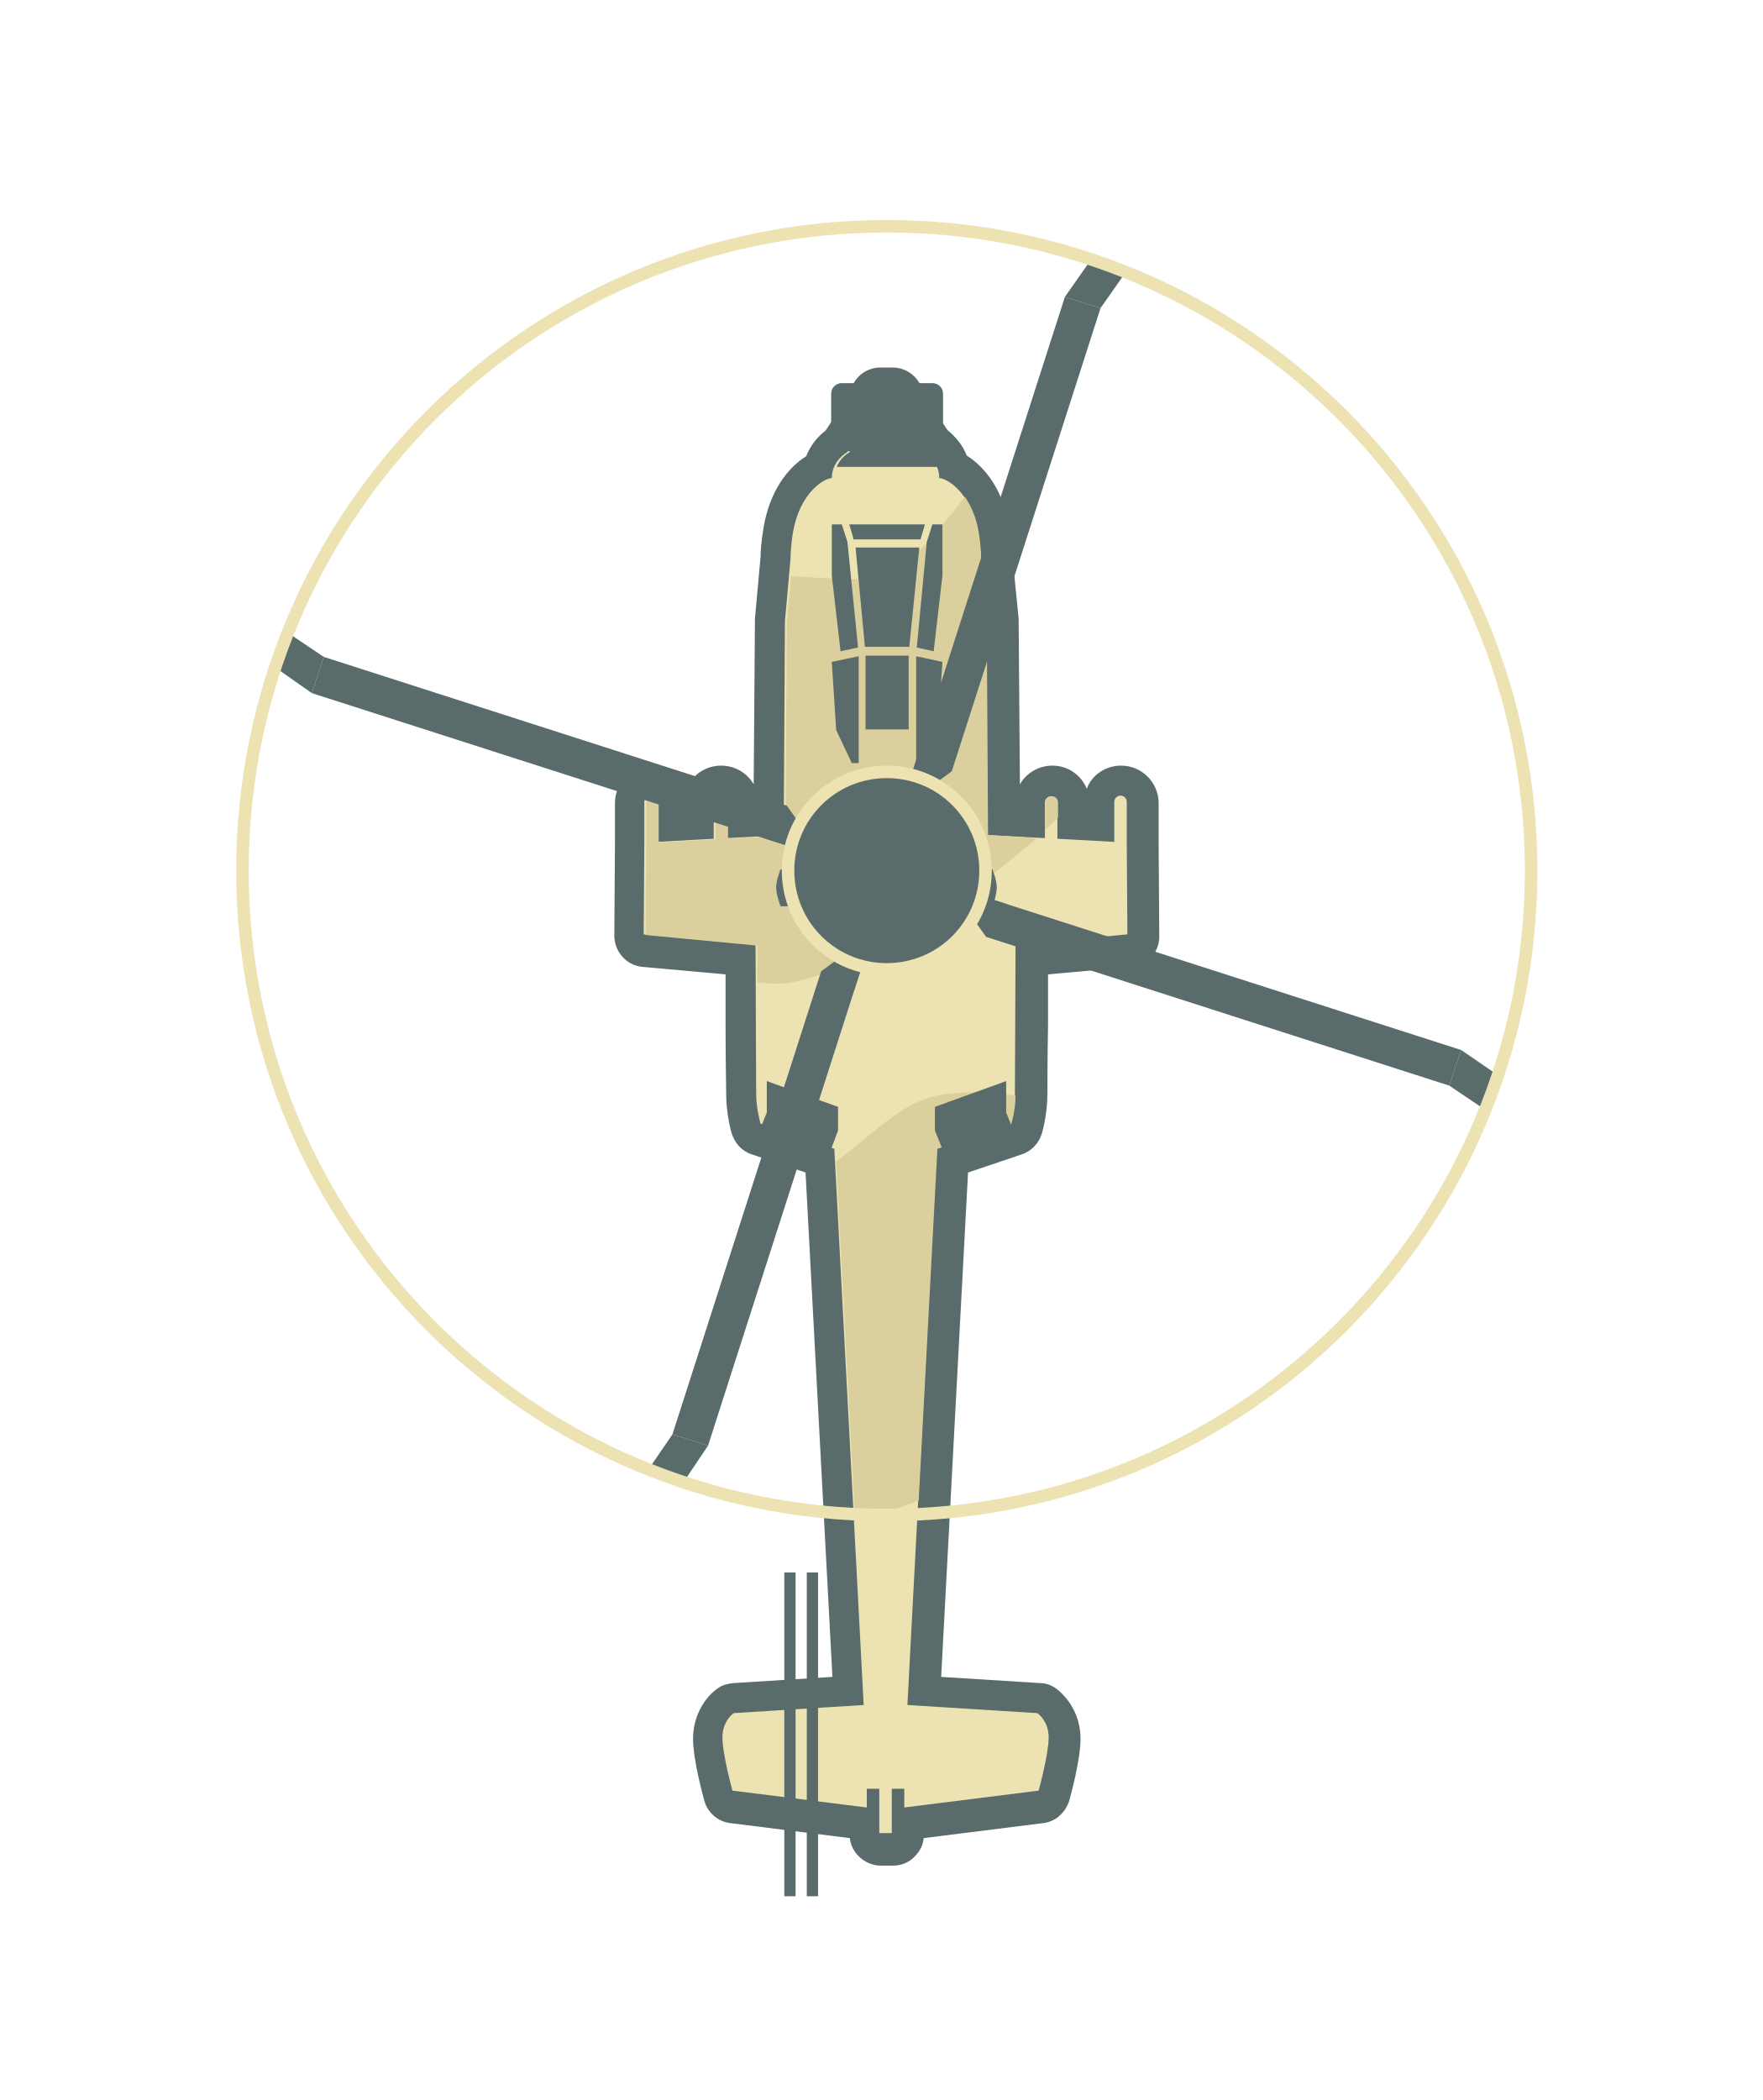
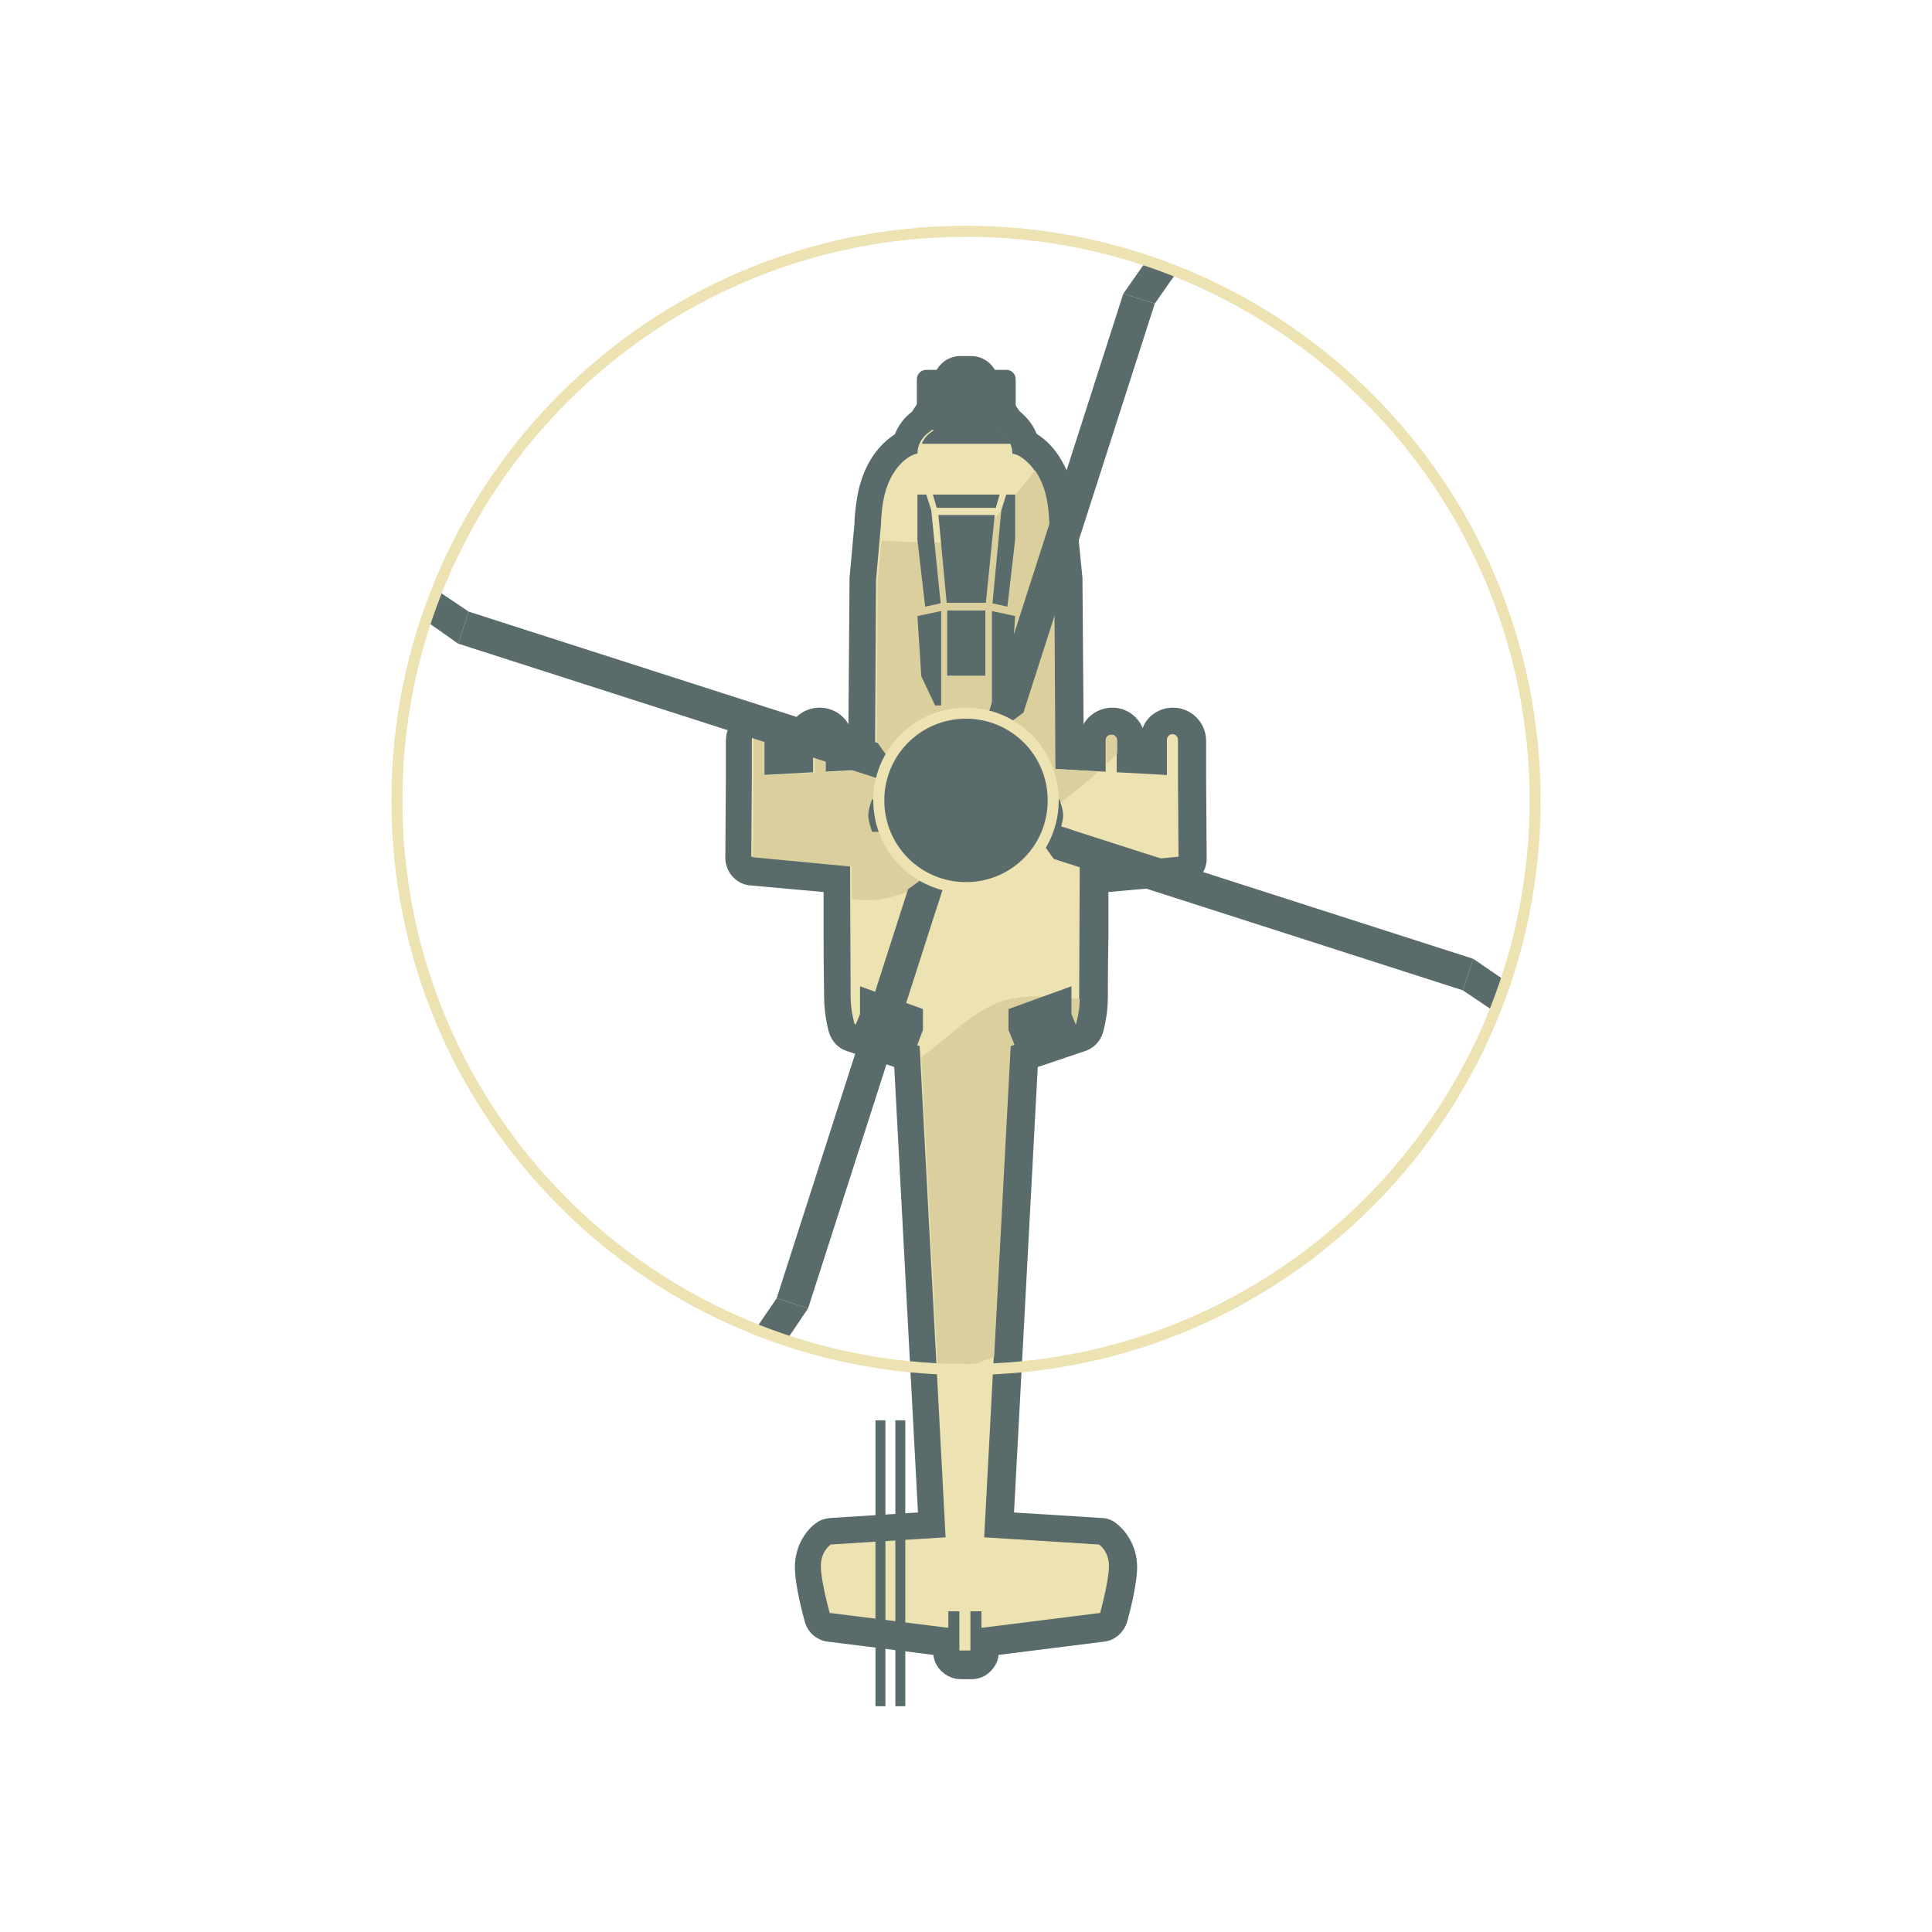
- <svg xmlns="http://www.w3.org/2000/svg" version="1.1" id="Layer_1" x="0px" y="0px" viewBox="0 0 282 336" style="enable-background:new 0 0 282 336;" xml:space="preserve">
-   <style type="text/css">
+ <svg xmlns="http://www.w3.org/2000/svg" version="1.1" id="Layer_1" x="0px" y="0px" viewBox="0 0 70 70" xml:space="preserve" width="70" height="70">
+   <defs id="defs95" />
+   <style type="text/css" id="style3">
	.st0{fill:#EDE2B2;}
	.st1{fill:#596B6A;}
	.st2{fill:#DBCF9E;}
	.st3{fill:#596B6A;stroke:#596B6A;stroke-width:2;stroke-miterlimit:10;}
	.st4{fill:none;stroke:#EDE2B2;stroke-width:2;stroke-miterlimit:10;}
</style>
-   <g>
-     <g>
-       <path class="st0" d="M140.9,296c-0.7,0-1.3-0.3-1.8-0.7c-0.5-0.5-0.7-1.1-0.7-1.8l0-1.6l-21.2-2.7c-1-0.1-1.8-0.8-2.1-1.8    c-0.2-0.6-1.7-6.2-1.7-9.2c0-4,2.6-5.8,2.9-6c0.4-0.2,0.8-0.4,1.2-0.4l18.3-1.2l-4.5-84.9l-10.2-3.5c-0.8-0.3-1.4-0.9-1.6-1.6    c0-0.1-0.8-2.7-0.8-5.6c0-1.2,0-5.9-0.1-10.9c0-3.8,0-7.8-0.1-10.6l-15.6-1.5c-1.3-0.1-2.3-1.2-2.3-2.5l0.1-14.7    c0-0.2,0-0.3,0-0.5v-6c0-1.9,1.6-3.5,3.5-3.5s3.5,1.6,3.5,3.5v3.7l4.1-0.2v-3.5c0-1.9,1.6-3.5,3.5-3.5s3.5,1.6,3.5,3.5v3.1    l4.2-0.2l0.2-31.9c0-0.1,0-0.1,0-0.2l0.9-10c0-0.5,0.1-2.3,0.5-4.5c1-5.6,4-8.8,6.4-10c0.5-1.9,1.8-3.3,2.8-4.1l4.5-6.8l0,0    c0-1.4,1.1-2.5,2.5-2.5h1.9c1.4,0,2.5,1.1,2.5,2.5v0l4.5,6.8c1,0.7,2.3,2.1,2.8,4.1c2.5,1.3,5.5,4.4,6.4,10c0.4,2.2,0.4,4,0.5,4.5    l0.9,10c0,0.1,0,0.1,0,0.2l0.2,31.9l4.2,0.2v-3.1c0-1.9,1.6-3.5,3.5-3.5c1.9,0,3.5,1.6,3.5,3.5v3.5l4.1,0.2v-3.7    c0-1.9,1.6-3.5,3.5-3.5s3.5,1.6,3.5,3.5v6c0,0.2,0,0.3,0,0.5l0.1,14.7c0,1.3-1,2.4-2.3,2.5l-15.6,1.5c0,2.9,0,6.9-0.1,10.7    c0,5-0.1,9.6-0.1,10.8c0,2.8-0.8,5.5-0.8,5.6c-0.2,0.8-0.8,1.4-1.6,1.6l-10.2,3.5l-4.5,84.9l18.3,1.2c0.4,0,0.9,0.2,1.2,0.4    c0.3,0.2,2.9,2,2.9,6c0,3-1.5,8.6-1.7,9.2c-0.3,1-1.1,1.7-2.1,1.8l-21.2,2.7l0,1.6c0,0.7-0.3,1.3-0.7,1.8    c-0.5,0.5-1.1,0.7-1.8,0.7H140.9z" />
-       <path class="st1" d="M142.8,63.8l0,0.8l5.1,7.8c0,0,2.4,1.3,2.4,4.1c0,0,0,0,0,0c1.2,0,5.1,2.3,6.2,8.6c0.4,2.4,0.4,4.2,0.4,4.2    l0.9,10.1l0.2,34.2l9.2,0.5v-5.7c0-0.5,0.4-1,1-1c0.5,0,1,0.4,1,1v5.8l9.1,0.5v-6.4c0-0.5,0.4-1,1-1c0.5,0,1,0.4,1,1v6.5l0,0    l0.1,14.7l-17.9,1.7c0,5.2-0.1,21.5-0.1,23.8c0,2.5-0.7,4.8-0.7,4.8l-11.8,4l-4.7,89l20.8,1.3c0,0,1.8,1.2,1.8,3.9    c0,2.7-1.6,8.5-1.6,8.5l-21.5,2.7l0-3l-2,0l0,7.1h-2l0-7.1l-2,0l0,3l-21.5-2.7c0,0-1.6-5.8-1.6-8.5c0-2.7,1.8-3.9,1.8-3.9    l20.8-1.3l-4.7-89l-11.8-4c0,0-0.7-2.4-0.7-4.8c0-2.3-0.1-18.6-0.1-23.8l-17.9-1.7l0.1-14.7l0,0v-6.5c0-0.5,0.4-1,1-1s1,0.4,1,1    v6.4l9.1-0.5v-5.8c0-0.5,0.4-1,1-1c0.5,0,1,0.4,1,1v5.7l9.2-0.5l0.2-34.2l0.9-10.1c0,0,0-1.9,0.4-4.2c1.1-6.3,5-8.6,6.2-8.6    c0,0,0,0,0,0c0-2.8,2.4-4.1,2.4-4.1l5.1-7.8l0-0.8H142.8 M142.8,58.8h-1.9c-2.5,0-4.5,1.8-4.9,4.2l-3.9,5.9    c-1.2,0.9-2.4,2.3-3.1,4.1c-2.9,1.8-5.8,5.5-6.8,11.3c-0.4,2.3-0.5,4.1-0.5,4.8l-0.9,9.9c0,0.1,0,0.3,0,0.4l-0.2,26.1    c-1-1.8-3-3-5.2-3c-2.5,0-4.7,1.5-5.5,3.7c-0.9-2.2-3-3.7-5.5-3.7c-3.3,0-6,2.7-6,6v5.8c0,0.2,0,0.4,0,0.7l-0.1,14.7    c0,2.6,2,4.8,4.5,5l13.3,1.2c0,2.5,0,5.5,0,8.3c0,5.1,0.1,9.8,0.1,10.9c0,3.1,0.8,6,0.9,6.3c0.5,1.5,1.6,2.8,3.2,3.3l8.6,2.9    l4.3,80.7l-15.9,1c-0.9,0.1-1.7,0.3-2.4,0.8c-1.8,1.2-4,4.1-4,8.1c0,3.3,1.5,8.8,1.8,9.9c0.5,1.9,2.2,3.4,4.2,3.6l19.1,2.4    c0.1,1.1,0.6,2.1,1.4,2.9c0.9,0.9,2.2,1.5,3.5,1.5h2c1.3,0,2.6-0.5,3.5-1.5c0.8-0.8,1.3-1.8,1.4-2.9l19.1-2.4    c2-0.2,3.6-1.7,4.2-3.6c0.3-1.1,1.8-6.6,1.8-9.9c0-4-2.2-6.8-4-8.1c-0.7-0.5-1.6-0.8-2.4-0.8l-15.9-1l4.3-80.7l8.6-2.9    c1.5-0.5,2.7-1.7,3.2-3.3c0.1-0.3,0.9-3.2,0.9-6.3c0-1.1,0-5.9,0.1-10.9c0-2.9,0-5.8,0-8.3l13.3-1.2c2.6-0.2,4.6-2.4,4.5-5    l-0.1-14.7c0-0.2,0-0.5,0-0.7v-5.8c0-3.3-2.7-6-6-6c-2.5,0-4.7,1.5-5.5,3.7c-0.9-2.2-3-3.7-5.5-3.7c-2.2,0-4.2,1.2-5.2,3    l-0.2-26.1c0-0.1,0-0.3,0-0.4L162,89c0-0.7-0.1-2.5-0.5-4.8c-1-5.8-3.9-9.5-6.8-11.3c-0.7-1.8-1.9-3.1-3.1-4.1l-3.9-5.9    C147.3,60.6,145.3,58.8,142.8,58.8L142.8,58.8z" />
+   <g id="g4225" transform="matrix(0.2,0,0,0.2,6.620001,54.34)">
+     <g transform="translate(0,-266)" id="g5">
+       <g id="g7">
+         <path style="fill:#ede2b2" id="path9" d="m 140.9,296 c -0.7,0 -1.3,-0.3 -1.8,-0.7 -0.5,-0.5 -0.7,-1.1 -0.7,-1.8 l 0,-1.6 -21.2,-2.7 c -1,-0.1 -1.8,-0.8 -2.1,-1.8 -0.2,-0.6 -1.7,-6.2 -1.7,-9.2 0,-4 2.6,-5.8 2.9,-6 0.4,-0.2 0.8,-0.4 1.2,-0.4 l 18.3,-1.2 -4.5,-84.9 -10.2,-3.5 c -0.8,-0.3 -1.4,-0.9 -1.6,-1.6 0,-0.1 -0.8,-2.7 -0.8,-5.6 0,-1.2 0,-5.9 -0.1,-10.9 0,-3.8 0,-7.8 -0.1,-10.6 L 102.9,152 c -1.3,-0.1 -2.3,-1.2 -2.3,-2.5 l 0.1,-14.7 c 0,-0.2 0,-0.3 0,-0.5 l 0,-6 c 0,-1.9 1.6,-3.5 3.5,-3.5 1.9,0 3.5,1.6 3.5,3.5 l 0,3.7 4.1,-0.2 0,-3.5 c 0,-1.9 1.6,-3.5 3.5,-3.5 1.9,0 3.5,1.6 3.5,3.5 l 0,3.1 4.2,-0.2 0.2,-31.9 c 0,-0.1 0,-0.1 0,-0.2 l 0.9,-10 c 0,-0.5 0.1,-2.3 0.5,-4.5 1,-5.6 4,-8.8 6.4,-10 0.5,-1.9 1.8,-3.3 2.8,-4.1 l 4.5,-6.8 0,0 c 0,-1.4 1.1,-2.5 2.5,-2.5 l 1.9,0 c 1.4,0 2.5,1.1 2.5,2.5 l 0,0 4.5,6.8 c 1,0.7 2.3,2.1 2.8,4.1 2.5,1.3 5.5,4.4 6.4,10 0.4,2.2 0.4,4 0.5,4.5 l 0.9,10 c 0,0.1 0,0.1 0,0.2 l 0.2,31.9 4.2,0.2 0,-3.1 c 0,-1.9 1.6,-3.5 3.5,-3.5 1.9,0 3.5,1.6 3.5,3.5 l 0,3.5 4.1,0.2 0,-3.7 c 0,-1.9 1.6,-3.5 3.5,-3.5 1.9,0 3.5,1.6 3.5,3.5 l 0,6 c 0,0.2 0,0.3 0,0.5 l 0.1,14.7 c 0,1.3 -1,2.4 -2.3,2.5 l -15.6,1.5 c 0,2.9 0,6.9 -0.1,10.7 0,5 -0.1,9.6 -0.1,10.8 0,2.8 -0.8,5.5 -0.8,5.6 -0.2,0.8 -0.8,1.4 -1.6,1.6 l -10.2,3.5 -4.5,84.9 18.3,1.2 c 0.4,0 0.9,0.2 1.2,0.4 0.3,0.2 2.9,2 2.9,6 0,3 -1.5,8.6 -1.7,9.2 -0.3,1 -1.1,1.7 -2.1,1.8 l -21.2,2.7 0,1.6 c 0,0.7 -0.3,1.3 -0.7,1.8 -0.5,0.5 -1.1,0.7 -1.8,0.7 l -1.7,0 z" class="st0" />
+         <path style="fill:#596b6a" id="path11" d="m 142.8,63.8 0,0.8 5.1,7.8 c 0,0 2.4,1.3 2.4,4.1 0,0 0,0 0,0 1.2,0 5.1,2.3 6.2,8.6 0.4,2.4 0.4,4.2 0.4,4.2 l 0.9,10.1 0.2,34.2 9.2,0.5 0,-5.7 c 0,-0.5 0.4,-1 1,-1 0.5,0 1,0.4 1,1 l 0,5.8 9.1,0.5 0,-6.4 c 0,-0.5 0.4,-1 1,-1 0.5,0 1,0.4 1,1 l 0,6.5 0,0 0.1,14.7 -17.9,1.7 c 0,5.2 -0.1,21.5 -0.1,23.8 0,2.5 -0.7,4.8 -0.7,4.8 l -11.8,4 -4.7,89 20.8,1.3 c 0,0 1.8,1.2 1.8,3.9 0,2.7 -1.6,8.5 -1.6,8.5 l -21.5,2.7 0,-3 -2,0 0,7.1 -2,0 0,-7.1 -2,0 0,3 -21.5,-2.7 c 0,0 -1.6,-5.8 -1.6,-8.5 0,-2.7 1.8,-3.9 1.8,-3.9 l 20.8,-1.3 -4.7,-89 -11.8,-4 c 0,0 -0.7,-2.4 -0.7,-4.8 0,-2.3 -0.1,-18.6 -0.1,-23.8 l -17.9,-1.7 0.1,-14.7 0,0 0,-6.5 c 0,-0.5 0.4,-1 1,-1 0.6,0 1,0.4 1,1 l 0,6.4 9.1,-0.5 0,-5.8 c 0,-0.5 0.4,-1 1,-1 0.5,0 1,0.4 1,1 l 0,5.7 9.2,-0.5 0.2,-34.2 0.9,-10.1 c 0,0 0,-1.9 0.4,-4.2 1.1,-6.3 5,-8.6 6.2,-8.6 0,0 0,0 0,0 0,-2.8 2.4,-4.1 2.4,-4.1 l 5.1,-7.8 0,-0.8 2.2,0 m 0,-5 -1.9,0 c -2.5,0 -4.5,1.8 -4.9,4.2 l -3.9,5.9 c -1.2,0.9 -2.4,2.3 -3.1,4.1 -2.9,1.8 -5.8,5.5 -6.8,11.3 -0.4,2.3 -0.5,4.1 -0.5,4.8 l -0.9,9.9 c 0,0.1 0,0.3 0,0.4 l -0.2,26.1 c -1,-1.8 -3,-3 -5.2,-3 -2.5,0 -4.7,1.5 -5.5,3.7 -0.9,-2.2 -3,-3.7 -5.5,-3.7 -3.3,0 -6,2.7 -6,6 l 0,5.8 c 0,0.2 0,0.4 0,0.7 l -0.1,14.7 c 0,2.6 2,4.8 4.5,5 l 13.3,1.2 c 0,2.5 0,5.5 0,8.3 0,5.1 0.1,9.8 0.1,10.9 0,3.1 0.8,6 0.9,6.3 0.5,1.5 1.6,2.8 3.2,3.3 l 8.6,2.9 4.3,80.7 -15.9,1 c -0.9,0.1 -1.7,0.3 -2.4,0.8 -1.8,1.2 -4,4.1 -4,8.1 0,3.3 1.5,8.8 1.8,9.9 0.5,1.9 2.2,3.4 4.2,3.6 l 19.1,2.4 c 0.1,1.1 0.6,2.1 1.4,2.9 0.9,0.9 2.2,1.5 3.5,1.5 l 2,0 c 1.3,0 2.6,-0.5 3.5,-1.5 0.8,-0.8 1.3,-1.8 1.4,-2.9 l 19.1,-2.4 c 2,-0.2 3.6,-1.7 4.2,-3.6 0.3,-1.1 1.8,-6.6 1.8,-9.9 0,-4 -2.2,-6.8 -4,-8.1 -0.7,-0.5 -1.6,-0.8 -2.4,-0.8 l -15.9,-1 4.3,-80.7 8.6,-2.9 c 1.5,-0.5 2.7,-1.7 3.2,-3.3 0.1,-0.3 0.9,-3.2 0.9,-6.3 0,-1.1 0,-5.9 0.1,-10.9 0,-2.9 0,-5.8 0,-8.3 l 13.3,-1.2 c 2.6,-0.2 4.6,-2.4 4.5,-5 L 185.4,135 c 0,-0.2 0,-0.5 0,-0.7 l 0,-5.8 c 0,-3.3 -2.7,-6 -6,-6 -2.5,0 -4.7,1.5 -5.5,3.7 -0.9,-2.2 -3,-3.7 -5.5,-3.7 -2.2,0 -4.2,1.2 -5.2,3 L 163,99.4 c 0,-0.1 0,-0.3 0,-0.4 l -1,-10 c 0,-0.7 -0.1,-2.5 -0.5,-4.8 -1,-5.8 -3.9,-9.5 -6.8,-11.3 -0.7,-1.8 -1.9,-3.1 -3.1,-4.1 l -3.9,-5.9 c -0.4,-2.3 -2.4,-4.1 -4.9,-4.1 l 0,0 z" class="st1" />
+       </g>
+       <g id="g13">
+         <path style="fill:#dbcf9e" id="path15" d="M 158.1,133.6 157.9,99.4 157,89.3 c 0,0 0,-1.9 -0.4,-4.2 -0.4,-2.4 -1.3,-4.3 -2.2,-5.6 -4.6,6 -10.1,12.2 -13.2,12.9 -2.3,0.5 -8,0.2 -14.6,-0.2 l -0.7,7.3 -0.2,34.2 -9.2,0.5 0,-5.7 c 0,-0.5 -0.4,-1 -1,-1 -0.5,0 -1,0.4 -1,1 l 0,5.8 -9.1,0.5 0,-6.4 c 0,-0.5 -0.4,-1 -1,-1 -0.5,0 -1,0.4 -1,1 l 0,6.5 0,0 -0.1,14.7 17.9,1.7 c 0,1.4 0,3.5 0,5.9 1,0.1 2,0.2 3,0.2 9.1,0 28.4,-11.6 41.7,-23.3 l -7.8,-0.5 z" class="st2" />
+         <path style="fill:#dbcf9e" id="path17" d="m 168.1,132 c 0.4,-0.4 0.8,-0.8 1.2,-1.2 l 0,-2.4 c 0,-0.5 -0.4,-1 -1,-1 -0.5,0 -1,0.4 -1,1 l 0,4.3 c 0.3,-0.2 0.5,-0.5 0.8,-0.7 z" class="st2" />
+       </g>
+       <path style="fill:#dbcf9e" id="path19" d="m 161.8,179.9 c 0,0 0.7,-2.2 0.7,-4.6 -4.3,-0.6 -10.1,-0.9 -14.1,0.4 -5,1.6 -9.6,6.5 -14.6,10.1 l 3,56.9 1.6,0.6 8.6,-3.2 3,-56.3 11.8,-3.9 z" class="st2" />
+       <rect style="fill:#596b6a" id="rect21" height="51.8" width="1.8" class="st1" y="251.6" x="129.1" />
+       <rect style="fill:#596b6a" id="rect23" height="51.8" width="1.8" class="st1" y="251.6" x="125.5" />
+       <path style="fill:#596b6a" id="path25" d="m 149.2,72.2 -14.5,0 c -1,0 -1.7,-0.8 -1.7,-1.7 l 0,-7.5 c 0,-1 0.8,-1.7 1.7,-1.7 l 14.5,0 c 1,0 1.7,0.8 1.7,1.7 l 0,7.4 c 0.1,1 -0.7,1.8 -1.7,1.8 z" class="st1" />
+       <path style="fill:#596b6a" id="path27" d="m 148,72.4 -5.1,-7.8 0,-0.8 -1.9,0 0,0.8 -5.1,7.8 c 0,0 -1.4,0.7 -2,2.3 l 16.1,0 c -0.7,-1.6 -2,-2.3 -2,-2.3 z" class="st1" />
+       <path style="fill:#596b6a" id="path29" d="m 158.8,145 c 0,0 0.7,-1.8 0.7,-3 0,-1.2 -0.7,-2.9 -0.7,-2.9 l -3.9,0 c 0,0 -0.7,1.6 -0.7,2.9 0,1.2 0.7,3 0.7,3 l 3.9,0 z" class="st1" />
+       <polygon style="fill:#596b6a;stroke:#596b6a;stroke-width:2;stroke-miterlimit:10" id="polygon31" points="150.6,177.8 150.6,180.7 151.9,183.9 155.1,182.7 155.3,183.3 158.2,182.2 158.5,183 161.5,181.9 160,178.2 160,174.4 " class="st3" />
+       <path style="fill:#596b6a" id="path33" d="m 124.9,145 c 0,0 -0.7,-1.8 -0.7,-3 0,-1.2 0.7,-2.9 0.7,-2.9 l 3.9,0 c 0,0 0.7,1.6 0.7,2.9 0,1.2 -0.7,3 -0.7,3 l -3.9,0 z" class="st1" />
+       <polygon style="fill:#596b6a;stroke:#596b6a;stroke-width:2;stroke-miterlimit:10" id="polygon35" points="133.1,177.8 133.1,180.7 131.9,183.9 128.6,182.7 128.4,183.3 125.5,182.2 125.2,183 122.2,181.9 123.7,178.2 123.7,174.4 " class="st3" />
+       <polygon style="fill:#596b6a" id="polygon37" points="136.6,86.3 147.3,86.3 148,83.9 142,83.9 135.9,83.9 " class="st1" />
+       <polygon style="fill:#596b6a" id="polygon39" points="137.4,105 133.1,105.9 133.8,116.8 136.3,122.1 137.4,122.1 " class="st1" />
+       <polygon style="fill:#596b6a" id="polygon41" points="133.1,83.9 133.1,92.1 134.5,104.2 137.3,103.6 135.6,86.7 134.7,83.9 " class="st1" />
+       <polygon style="fill:#596b6a" id="polygon43" points="150.8,105.9 146.6,105 146.6,122.1 147.7,122.1 150.1,116.8 " class="st1" />
+       <polygon style="fill:#596b6a" id="polygon45" points="149.4,104.2 150.8,92.1 150.8,83.9 149.2,83.9 148.3,86.7 146.7,103.6 " class="st1" />
+       <g id="g47">
+         <polygon style="fill:#596b6a" id="polygon49" points="138.5,104.9 138.5,116.7 142,116.7 145.4,116.7 145.4,104.9 142.6,104.9 141.3,104.9 " class="st1" />
+         <polygon style="fill:#596b6a" id="polygon51" points="141.3,103.5 141.3,103.5 142,103.5 142.6,103.5 142.6,103.5 145.5,103.5 147.1,87.6 136.9,87.6 138.4,103.5 " class="st1" />
+       </g>
+       <g id="g53">
+         <circle style="fill:#596b6a" r="6" id="ellipse55" cy="139.4" cx="141.9" class="st1" transform="matrix(0.3057,-0.9521,0.9521,0.3057,-34.2445,231.8615)" />
+         <rect style="fill:#596b6a" id="rect57" height="1.8" width="39.5" class="st1" transform="matrix(0.3057,-0.9521,0.9521,0.3057,-34.2445,231.8615)" y="138.5" x="122.1" />
+         <polygon style="fill:#596b6a" id="polygon59" points="170.4,47.5 176.1,49.3 152.3,123.4 144.1,129.4 " class="st1" />
+         <polygon style="fill:#596b6a" id="polygon61" points="176.1,49.3 180.1,43.6 174.4,41.8 170.4,47.5 " class="st1" />
+         <polygon style="fill:#596b6a" id="polygon63" points="113.3,231.3 107.6,229.5 131.4,155.4 139.6,149.4 " class="st1" />
+         <polygon style="fill:#596b6a" id="polygon65" points="107.6,229.5 103.7,235.2 109.4,237.1 113.3,231.3 " class="st1" />
+         <rect style="fill:#596b6a" id="rect67" height="1.8" width="39.5" class="st1" transform="matrix(-0.9521,-0.3057,0.3057,-0.9521,234.3087,315.5142)" y="138.5" x="122.1" />
+         <polygon style="fill:#596b6a" id="polygon69" points="51.8,105.1 46,101.2 44.2,106.9 49.9,110.9 " class="st1" />
+         <polygon style="fill:#596b6a" id="polygon71" points="49.9,110.9 51.8,105.1 125.9,128.9 131.8,137.2 " class="st1" />
+         <polygon style="fill:#596b6a" id="polygon73" points="231.9,173.7 237.7,177.6 239.5,171.9 233.8,168 " class="st1" />
+         <polygon style="fill:#596b6a" id="polygon75" points="233.8,168 231.9,173.7 157.8,149.9 151.9,141.7 " class="st1" />
+         <polygon style="fill:#596b6a" id="polygon77" points="143.2,144.6 137.7,142.9 136.6,152.7 138.4,153.2 " class="st1" />
+         <polygon style="fill:#596b6a" id="polygon79" points="140.5,134.2 146,136 147.1,126.2 145.3,125.6 " class="st1" />
+         <polygon style="fill:#596b6a" id="polygon81" points="147.1,138 145.3,143.6 155.1,144.6 155.7,142.9 " class="st1" />
+         <polygon style="fill:#596b6a" id="polygon83" points="136.6,140.8 138.4,135.2 128.6,134.2 128,135.9 " class="st1" />
+       </g>
+       <g id="g85">
+         <path style="fill:#596b6a" id="path87" d="m 141.9,155 c -8.7,0 -15.8,-7.1 -15.8,-15.8 0,-8.7 7.1,-15.8 15.8,-15.8 8.7,0 15.8,7.1 15.8,15.8 0,8.8 -7.1,15.8 -15.8,15.8 z" class="st1" />
+         <path style="fill:#ede2b2" id="path89" d="m 141.9,124.5 c 8.2,0 14.8,6.6 14.8,14.8 0,8.2 -6.6,14.8 -14.8,14.8 -8.2,0 -14.8,-6.6 -14.8,-14.8 0,-8.2 6.6,-14.8 14.8,-14.8 m 0,-2 c -9.3,0 -16.8,7.5 -16.8,16.8 0,9.3 7.5,16.8 16.8,16.8 9.3,0 16.8,-7.5 16.8,-16.8 0,-9.3 -7.5,-16.8 -16.8,-16.8 l 0,0 z" class="st0" />
+       </g>
+       <circle style="fill:none;stroke:#ede2b2;stroke-width:2;stroke-miterlimit:10" id="circle91" r="103.1" cy="139.3" cx="141.9" class="st4" />
    </g>
-     <g>
-       <path class="st2" d="M158.1,133.6l-0.2-34.2L157,89.3c0,0,0-1.9-0.4-4.2c-0.4-2.4-1.3-4.3-2.2-5.6c-4.6,6-10.1,12.2-13.2,12.9    c-2.3,0.5-8,0.2-14.6-0.2l-0.7,7.3l-0.2,34.2l-9.2,0.5v-5.7c0-0.5-0.4-1-1-1c-0.5,0-1,0.4-1,1v5.8l-9.1,0.5v-6.4c0-0.5-0.4-1-1-1    c-0.5,0-1,0.4-1,1v6.5l0,0l-0.1,14.7l17.9,1.7c0,1.4,0,3.5,0,5.9c1,0.1,2,0.2,3,0.2c9.1,0,28.4-11.6,41.7-23.3L158.1,133.6z" />
-       <path class="st2" d="M168.1,132c0.4-0.4,0.8-0.8,1.2-1.2v-2.4c0-0.5-0.4-1-1-1c-0.5,0-1,0.4-1,1v4.3    C167.6,132.5,167.8,132.2,168.1,132z" />
-     </g>
-     <path class="st2" d="M161.8,179.9c0,0,0.7-2.2,0.7-4.6c-4.3-0.6-10.1-0.9-14.1,0.4c-5,1.6-9.6,6.5-14.6,10.1l3,56.9l1.6,0.6   l8.6-3.2l3-56.3L161.8,179.9z" />
-     <rect x="129.1" y="251.6" class="st1" width="1.8" height="51.8" />
-     <rect x="125.5" y="251.6" class="st1" width="1.8" height="51.8" />
-     <path class="st1" d="M149.2,72.2h-14.5c-1,0-1.7-0.8-1.7-1.7V63c0-1,0.8-1.7,1.7-1.7h14.5c1,0,1.7,0.8,1.7,1.7v7.4   C151,71.4,150.2,72.2,149.2,72.2z" />
-     <path class="st1" d="M148,72.4l-5.1-7.8l0-0.8h-1.9l0,0.8l-5.1,7.8c0,0-1.4,0.7-2,2.3H150C149.3,73.1,148,72.4,148,72.4z" />
-     <path class="st1" d="M158.8,145c0,0,0.7-1.8,0.7-3c0-1.2-0.7-2.9-0.7-2.9h-3.9c0,0-0.7,1.6-0.7,2.9c0,1.2,0.7,3,0.7,3H158.8z" />
-     <polygon class="st3" points="150.6,180.7 151.9,183.9 155.1,182.7 155.3,183.3 158.2,182.2 158.5,183 161.5,181.9 160,178.2    160,174.4 150.6,177.8  " />
-     <path class="st1" d="M124.9,145c0,0-0.7-1.8-0.7-3c0-1.2,0.7-2.9,0.7-2.9h3.9c0,0,0.7,1.6,0.7,2.9c0,1.2-0.7,3-0.7,3H124.9z" />
-     <polygon class="st3" points="133.1,180.7 131.9,183.9 128.6,182.7 128.4,183.3 125.5,182.2 125.2,183 122.2,181.9 123.7,178.2    123.7,174.4 133.1,177.8  " />
-     <polygon class="st1" points="147.3,86.3 148,83.9 142,83.9 135.9,83.9 136.6,86.3  " />
-     <polygon class="st1" points="133.1,105.9 133.8,116.8 136.3,122.1 137.4,122.1 137.4,105  " />
-     <polygon class="st1" points="137.3,103.6 135.6,86.7 134.7,83.9 133.1,83.9 133.1,92.1 134.5,104.2  " />
-     <polygon class="st1" points="146.6,105 146.6,122.1 147.7,122.1 150.1,116.8 150.8,105.9  " />
-     <polygon class="st1" points="149.2,83.9 148.3,86.7 146.7,103.6 149.4,104.2 150.8,92.1 150.8,83.9  " />
-     <g>
-       <polygon class="st1" points="142.6,104.9 141.3,104.9 138.5,104.9 138.5,116.7 142,116.7 145.4,116.7 145.4,104.9   " />
-       <polygon class="st1" points="141.3,103.5 141.3,103.5 142,103.5 142.6,103.5 142.6,103.5 145.5,103.5 147.1,87.6 136.9,87.6     138.4,103.5   " />
-     </g>
-     <g>
-       <ellipse transform="matrix(0.3057 -0.9521 0.9521 0.3057 -34.2445 231.8615)" class="st1" cx="141.9" cy="139.4" rx="6" ry="6" />
-       <rect x="122.1" y="138.5" transform="matrix(0.3057 -0.9521 0.9521 0.3057 -34.2445 231.8615)" class="st1" width="39.5" height="1.8" />
-       <polygon class="st1" points="144.1,129.4 170.4,47.5 176.1,49.3 152.3,123.4   " />
-       <polygon class="st1" points="170.4,47.5 176.1,49.3 180.1,43.6 174.4,41.8   " />
-       <polygon class="st1" points="139.6,149.4 113.3,231.3 107.6,229.5 131.4,155.4   " />
-       <polygon class="st1" points="113.3,231.3 107.6,229.5 103.7,235.2 109.4,237.1   " />
-       <rect x="122.1" y="138.5" transform="matrix(-0.9521 -0.3057 0.3057 -0.9521 234.3087 315.5142)" class="st1" width="39.5" height="1.8" />
-       <polygon class="st1" points="49.9,110.9 51.8,105.1 46,101.2 44.2,106.9   " />
-       <polygon class="st1" points="131.8,137.2 49.9,110.9 51.8,105.1 125.9,128.9   " />
-       <polygon class="st1" points="233.8,168 231.9,173.7 237.7,177.6 239.5,171.9   " />
-       <polygon class="st1" points="151.9,141.7 233.8,168 231.9,173.7 157.8,149.9   " />
-       <polygon class="st1" points="138.4,153.2 143.2,144.6 137.7,142.9 136.6,152.7   " />
-       <polygon class="st1" points="145.3,125.6 140.5,134.2 146,136 147.1,126.2   " />
-       <polygon class="st1" points="155.7,142.9 147.1,138 145.3,143.6 155.1,144.6   " />
-       <polygon class="st1" points="128,135.9 136.6,140.8 138.4,135.2 128.6,134.2   " />
-     </g>
-     <g>
-       <path class="st1" d="M141.9,155c-8.7,0-15.8-7.1-15.8-15.8c0-8.7,7.1-15.8,15.8-15.8s15.8,7.1,15.8,15.8    C157.7,148,150.6,155,141.9,155z" />
-       <path class="st0" d="M141.9,124.5c8.2,0,14.8,6.6,14.8,14.8s-6.6,14.8-14.8,14.8c-8.2,0-14.8-6.6-14.8-14.8    S133.7,124.5,141.9,124.5 M141.9,122.5c-9.3,0-16.8,7.5-16.8,16.8c0,9.3,7.5,16.8,16.8,16.8s16.8-7.5,16.8-16.8    C158.7,130,151.2,122.5,141.9,122.5L141.9,122.5z" />
-     </g>
-     <circle class="st4" cx="141.9" cy="139.3" r="103.1" />
  </g>
</svg>
